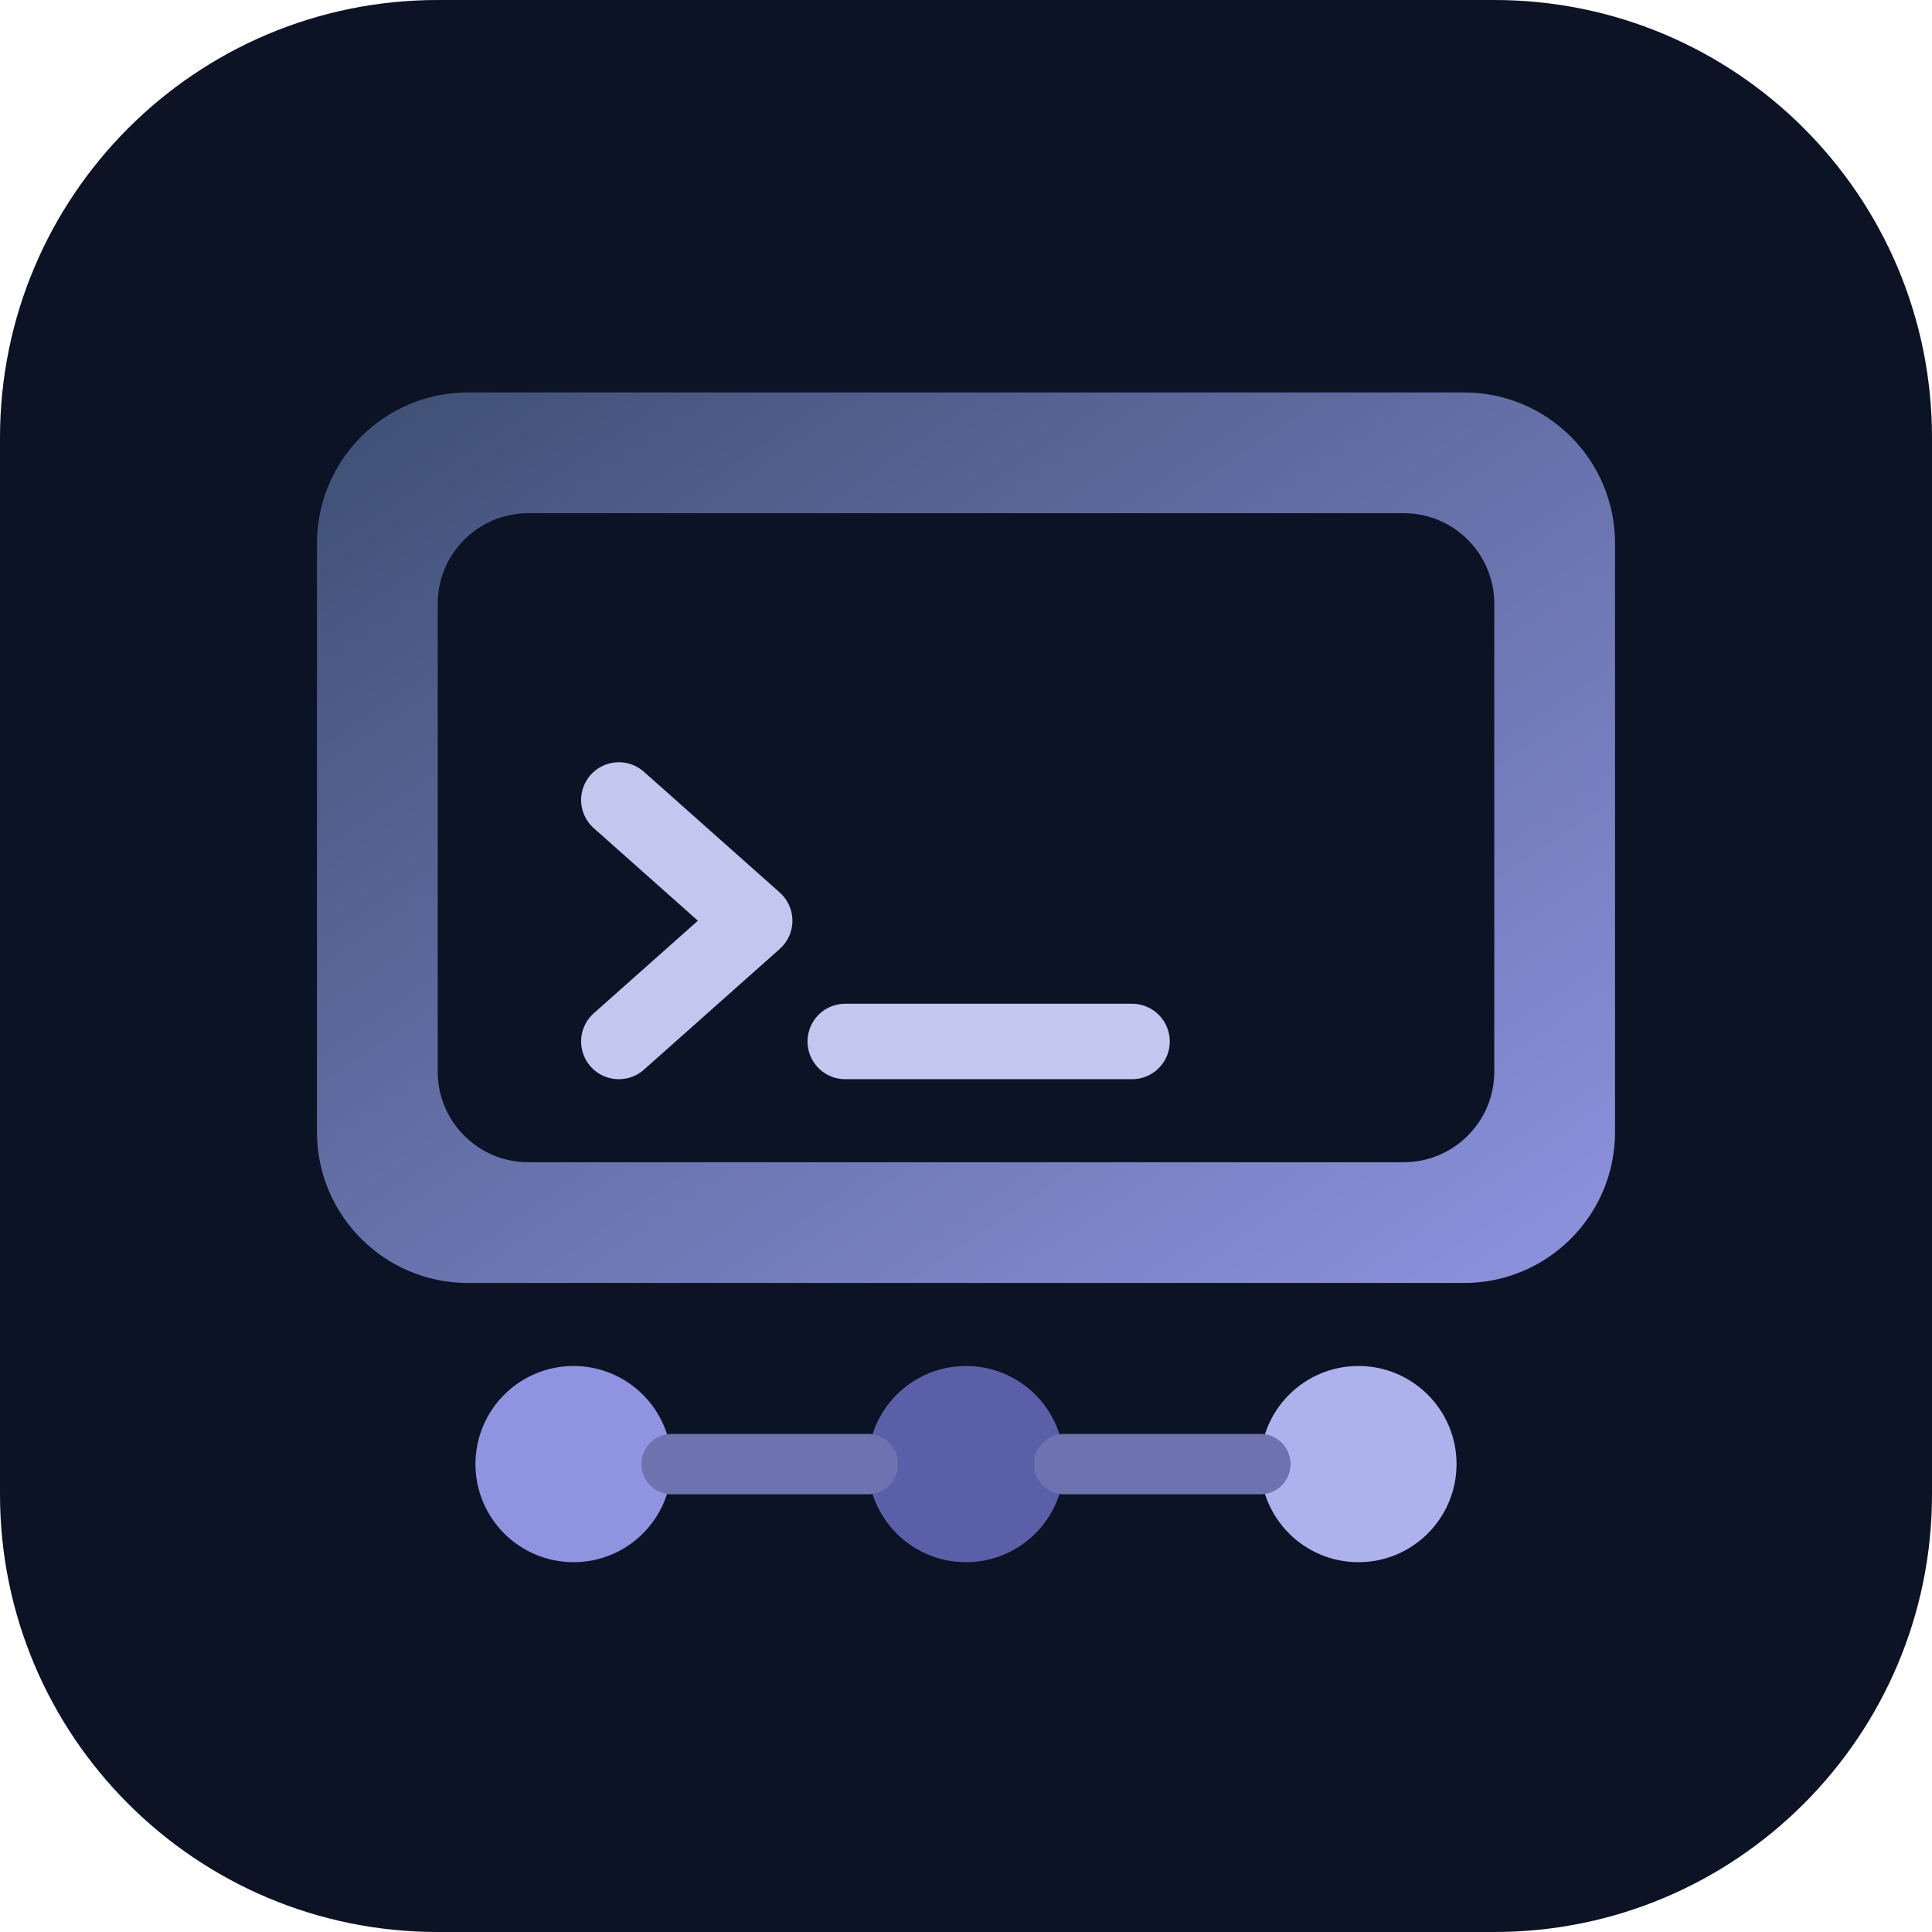
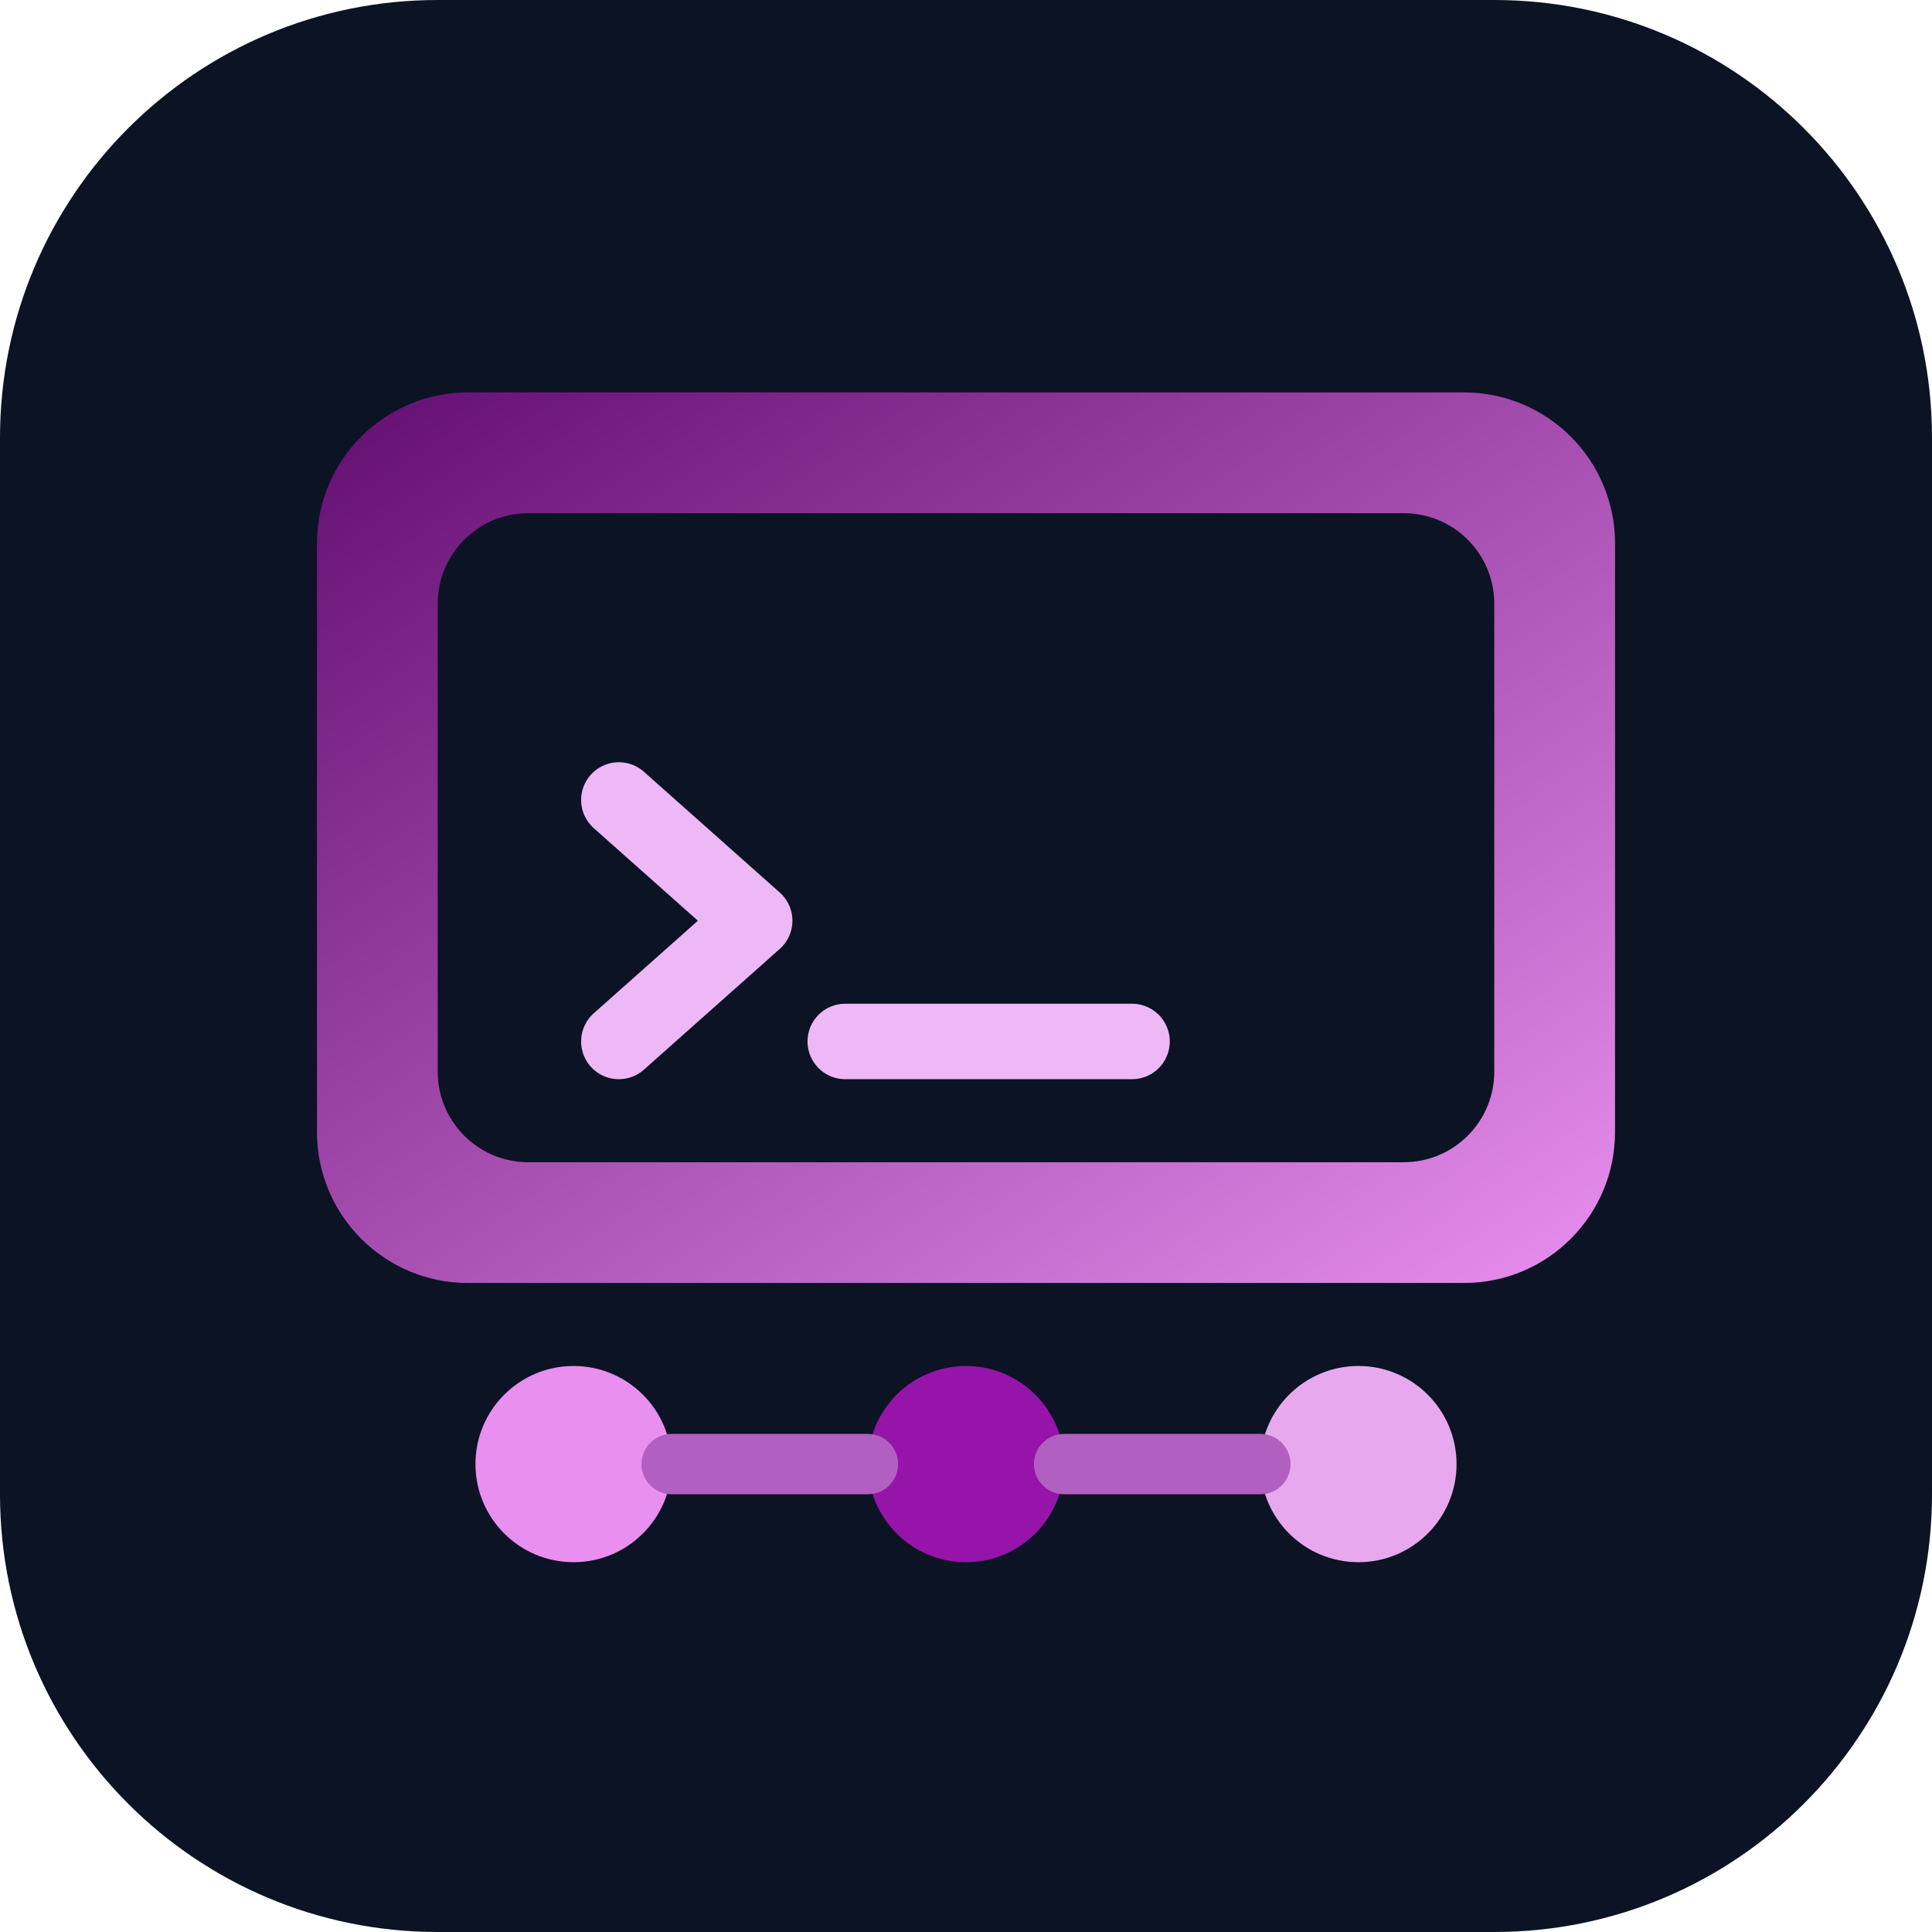
<svg xmlns="http://www.w3.org/2000/svg" viewBox="0 0 256 256">
  <defs>
    <linearGradient id="g" x1="0" x2="1" y1="0" y2="1">
-       <stop offset="0" stop-color="#3D4F73" />
-       <stop offset="1" stop-color="#8F93E0" />
+       <stop offset="0" stop-color="#620D70" />
+       <stop offset="1" stop-color="#E88FEF" />
    </linearGradient>
  </defs>
  <rect width="256" height="256" rx="58" fill="#0B1324" />
  <rect x="42" y="52" width="172" height="118" rx="20" fill="url(#g)" />
  <rect x="58" y="68" width="140" height="86" rx="12" fill="#0B1324" />
-   <path d="M82 106l18 16-18 16M112 138h38" fill="none" stroke="#C3C6EF" stroke-width="10" stroke-linecap="round" stroke-linejoin="round" />
-   <circle cx="76" cy="194" r="13" fill="#8F93E0" />
-   <circle cx="128" cy="194" r="13" fill="#5B5FA8" />
-   <circle cx="180" cy="194" r="13" fill="#ADB1EC" />
-   <path d="M89 194h26M141 194h26" stroke="#6E72AE" stroke-width="8" stroke-linecap="round" />
+   <path d="M82 106l18 16-18 16M112 138h38" fill="none" stroke="#EDB8F5" stroke-width="10" stroke-linecap="round" stroke-linejoin="round" />
+   <circle cx="76" cy="194" r="13" fill="#E88FEF" />
+   <circle cx="128" cy="194" r="13" fill="#9614AA" />
+   <circle cx="180" cy="194" r="13" fill="#E8A8EE" />
+   <path d="M89 194h26M141 194h26" stroke="#B15FC0" stroke-width="8" stroke-linecap="round" />
</svg>
